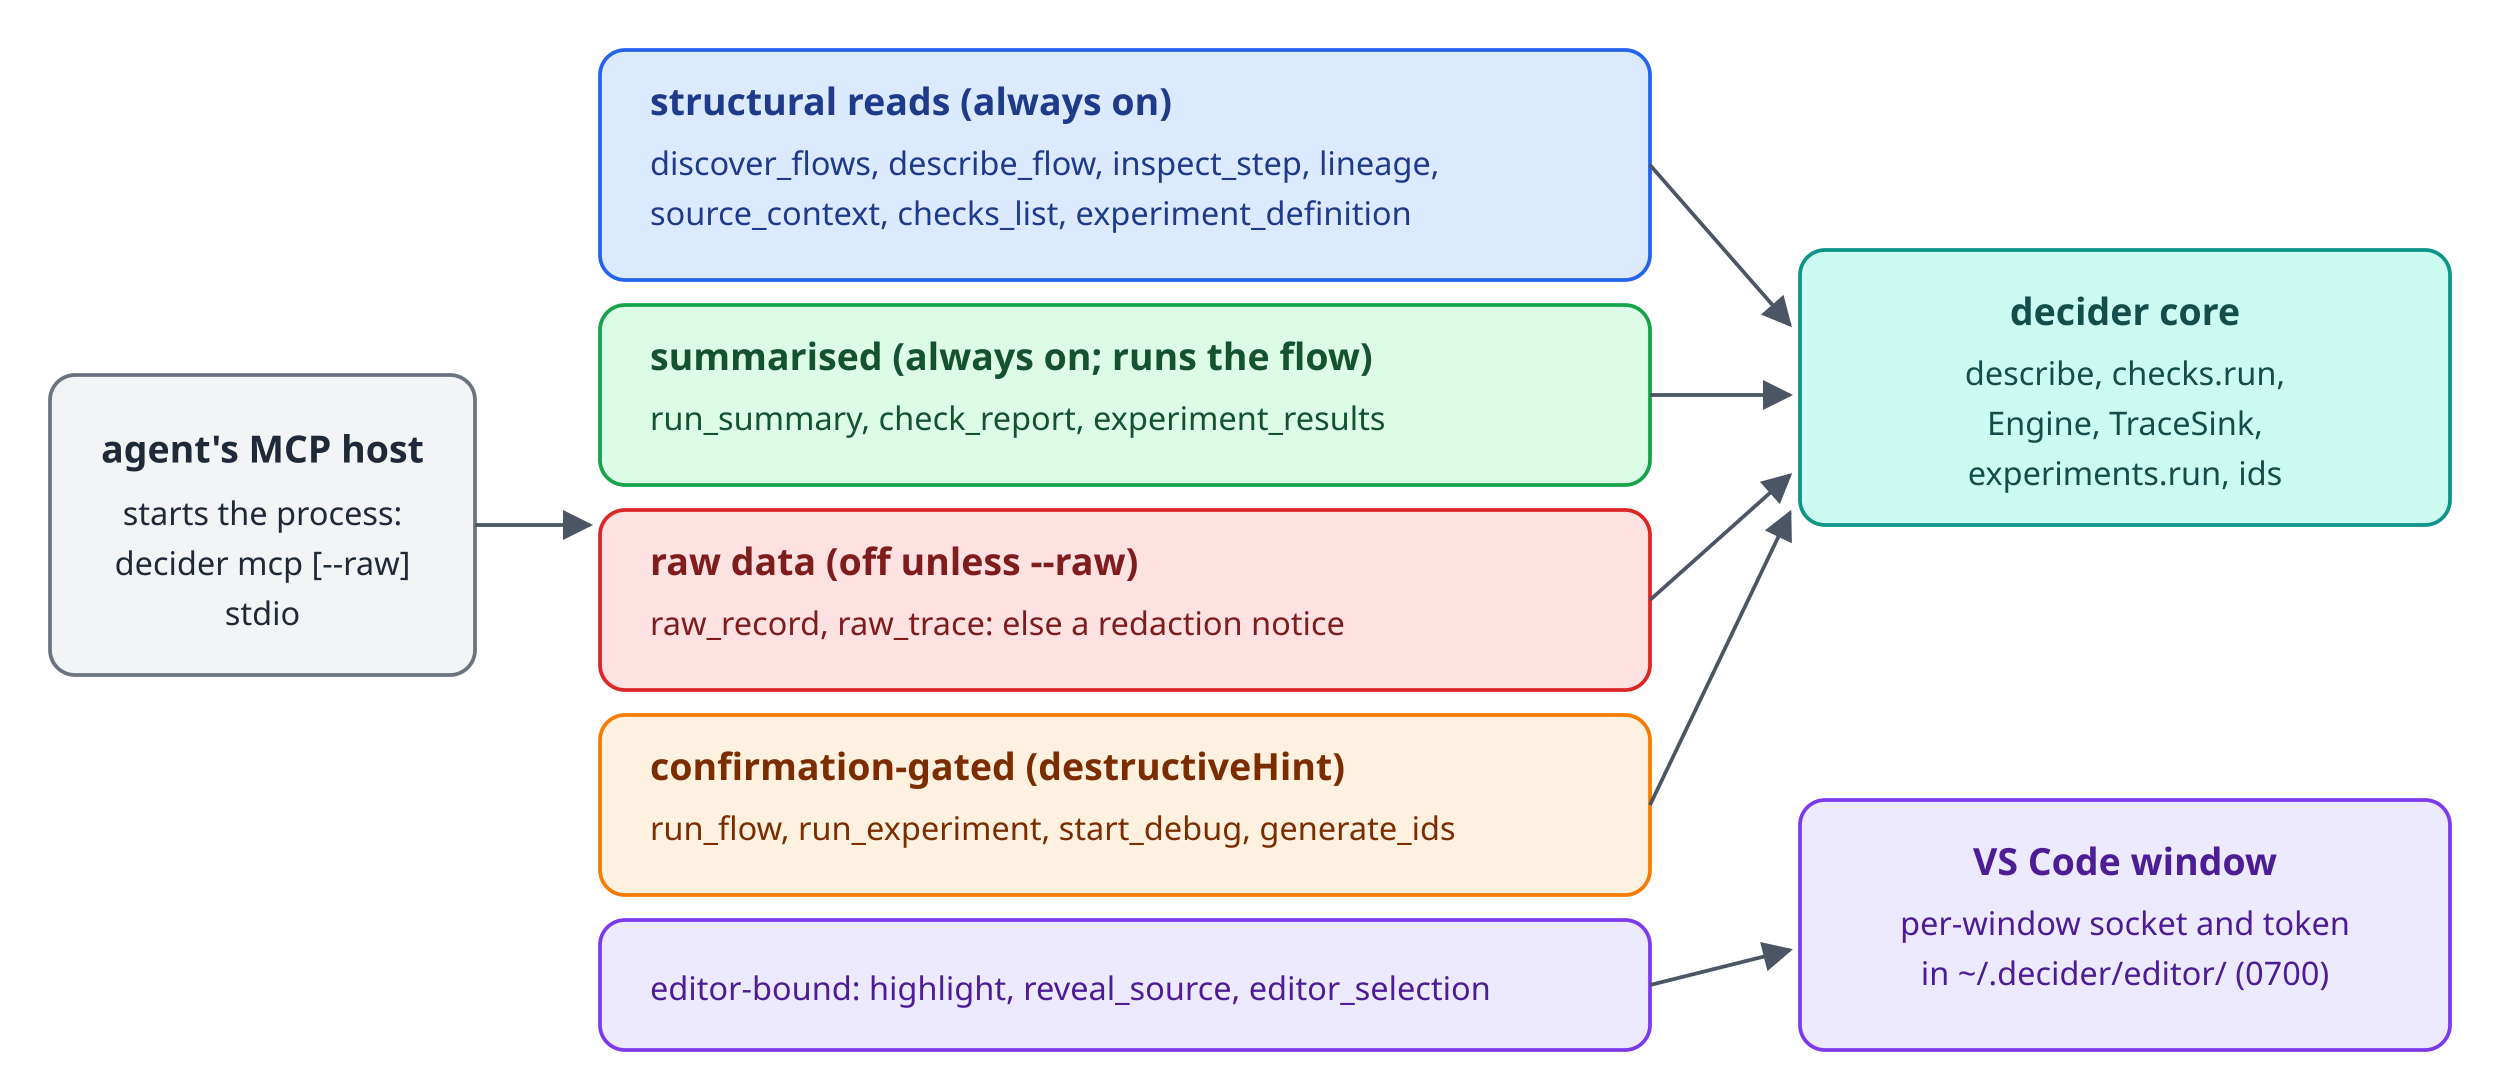
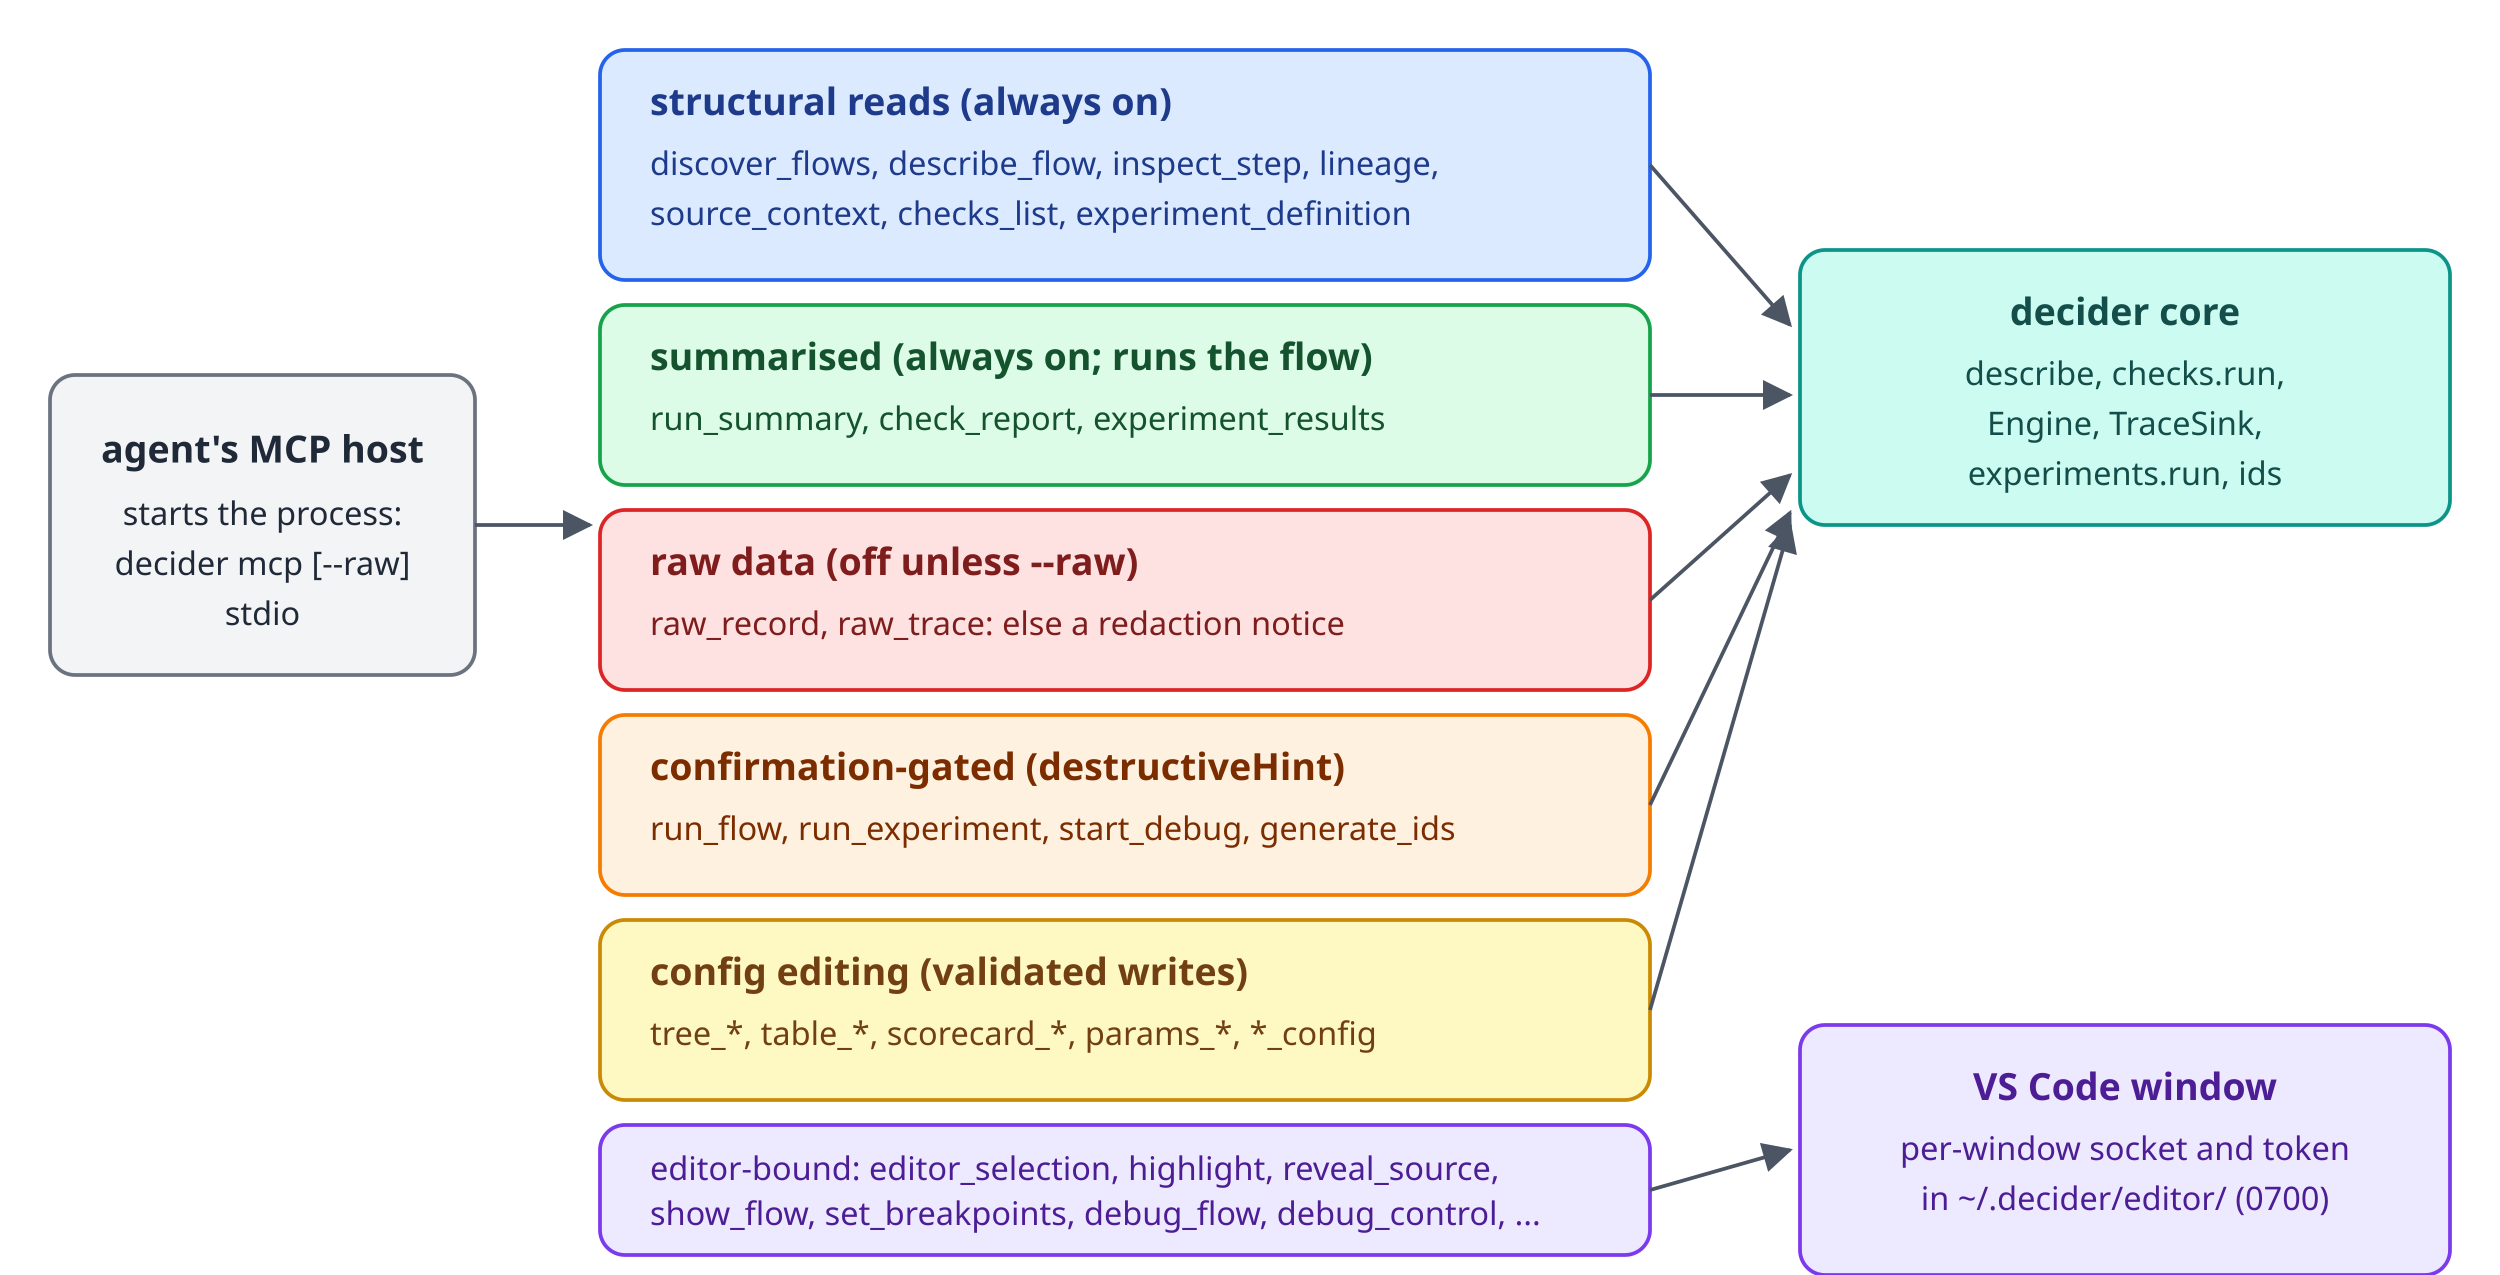
- <svg xmlns="http://www.w3.org/2000/svg" viewBox="0 0 1000 430" font-family="system-ui, sans-serif">
+ <svg xmlns="http://www.w3.org/2000/svg" viewBox="0 0 1000 510" font-family="system-ui, sans-serif">
  <defs>
    <marker id="arr" viewBox="0 0 10 10" refX="9" refY="5" markerWidth="8" markerHeight="8" orient="auto-start-reverse">
      <path d="M0,0 L10,5 L0,10 z" fill="#4b5563" />
    </marker>
  </defs>
-   <rect x="0" y="0" width="1000" height="430" fill="#ffffff" />
+   <rect x="0" y="0" width="1000" height="510" fill="#ffffff" />
  <rect x="20" y="150" width="170" height="120" rx="10" fill="#f3f4f6" stroke="#6b7280" stroke-width="1.5" />
  <text x="105" y="185" font-size="15" font-weight="600" fill="#1f2937" text-anchor="middle">agent's MCP host</text>
  <text x="105" y="210" font-size="13" fill="#1f2937" text-anchor="middle">starts the process:</text>
  <text x="105" y="230" font-size="13" fill="#1f2937" text-anchor="middle">decider mcp [--raw]</text>
  <text x="105" y="250" font-size="13" fill="#1f2937" text-anchor="middle">stdio</text>
  <rect x="240" y="20" width="420" height="92" rx="10" fill="#dbeafe" stroke="#2563eb" stroke-width="1.5" />
  <text x="260" y="46" font-size="15" font-weight="600" fill="#1e3a8a">structural reads (always on)</text>
  <text x="260" y="70" font-size="13" fill="#1e3a8a">discover_flows, describe_flow, inspect_step, lineage,</text>
  <text x="260" y="90" font-size="13" fill="#1e3a8a">source_context, checks_list, experiment_definition</text>
  <rect x="240" y="122" width="420" height="72" rx="10" fill="#dcfce7" stroke="#16a34a" stroke-width="1.5" />
  <text x="260" y="148" font-size="15" font-weight="600" fill="#14532d">summarised (always on; runs the flow)</text>
  <text x="260" y="172" font-size="13" fill="#14532d">run_summary, check_report, experiment_results</text>
  <rect x="240" y="204" width="420" height="72" rx="10" fill="#fee2e2" stroke="#dc2626" stroke-width="1.5" />
  <text x="260" y="230" font-size="15" font-weight="600" fill="#7f1d1d">raw data (off unless --raw)</text>
  <text x="260" y="254" font-size="13" fill="#7f1d1d">raw_record, raw_trace: else a redaction notice</text>
  <rect x="240" y="286" width="420" height="72" rx="10" fill="#fff1e0" stroke="#f57c00" stroke-width="1.5" />
  <text x="260" y="312" font-size="15" font-weight="600" fill="#7c2d00">confirmation-gated (destructiveHint)</text>
  <text x="260" y="336" font-size="13" fill="#7c2d00">run_flow, run_experiment, start_debug, generate_ids</text>
-   <rect x="240" y="368" width="420" height="52" rx="10" fill="#ede9fe" stroke="#7c3aed" stroke-width="1.5" />
-   <text x="260" y="400" font-size="13" fill="#4c1d95">editor-bound: highlight, reveal_source, editor_selection</text>
+   <rect x="240" y="368" width="420" height="72" rx="10" fill="#fef9c3" stroke="#ca8a04" stroke-width="1.5" />
+   <text x="260" y="394" font-size="15" font-weight="600" fill="#713f12">config editing (validated writes)</text>
+   <text x="260" y="418" font-size="13" fill="#713f12">tree_*, table_*, scorecard_*, params_*, *_config</text>
+   <rect x="240" y="450" width="420" height="52" rx="10" fill="#ede9fe" stroke="#7c3aed" stroke-width="1.5" />
+   <text x="260" y="472" font-size="13" fill="#4c1d95">editor-bound: editor_selection, highlight, reveal_source,</text>
+   <text x="260" y="490" font-size="13" fill="#4c1d95">show_flow, set_breakpoints, debug_flow, debug_control, ...</text>
  <rect x="720" y="100" width="260" height="110" rx="10" fill="#ccfbf1" stroke="#0d9488" stroke-width="1.5" />
  <text x="850" y="130" font-size="15" font-weight="600" fill="#134e4a" text-anchor="middle">decider core</text>
  <text x="850" y="154" font-size="13" fill="#134e4a" text-anchor="middle">describe, checks.run,</text>
  <text x="850" y="174" font-size="13" fill="#134e4a" text-anchor="middle">Engine, TraceSink,</text>
  <text x="850" y="194" font-size="13" fill="#134e4a" text-anchor="middle">experiments.run, ids</text>
-   <rect x="720" y="320" width="260" height="100" rx="10" fill="#ede9fe" stroke="#7c3aed" stroke-width="1.5" />
-   <text x="850" y="350" font-size="15" font-weight="600" fill="#4c1d95" text-anchor="middle">VS Code window</text>
-   <text x="850" y="374" font-size="13" fill="#4c1d95" text-anchor="middle">per-window socket and token</text>
-   <text x="850" y="394" font-size="13" fill="#4c1d95" text-anchor="middle">in ~/.decider/editor/ (0700)</text>
+   <rect x="720" y="410" width="260" height="100" rx="10" fill="#ede9fe" stroke="#7c3aed" stroke-width="1.5" />
+   <text x="850" y="440" font-size="15" font-weight="600" fill="#4c1d95" text-anchor="middle">VS Code window</text>
+   <text x="850" y="464" font-size="13" fill="#4c1d95" text-anchor="middle">per-window socket and token</text>
+   <text x="850" y="484" font-size="13" fill="#4c1d95" text-anchor="middle">in ~/.decider/editor/ (0700)</text>
  <path d="M190,210 L236,210" stroke="#4b5563" stroke-width="1.5" fill="none" marker-end="url(#arr)" />
  <path d="M660,66 L716,130" stroke="#4b5563" stroke-width="1.5" fill="none" marker-end="url(#arr)" />
  <path d="M660,158 L716,158" stroke="#4b5563" stroke-width="1.5" fill="none" marker-end="url(#arr)" />
  <path d="M660,240 L716,190" stroke="#4b5563" stroke-width="1.5" fill="none" marker-end="url(#arr)" />
  <path d="M660,322 L716,205" stroke="#4b5563" stroke-width="1.5" fill="none" marker-end="url(#arr)" />
-   <path d="M660,394 L716,380" stroke="#4b5563" stroke-width="1.5" fill="none" marker-end="url(#arr)" />
+   <path d="M660,404 L716,210" stroke="#4b5563" stroke-width="1.5" fill="none" marker-end="url(#arr)" />
+   <path d="M660,476 L716,460" stroke="#4b5563" stroke-width="1.5" fill="none" marker-end="url(#arr)" />
</svg>
